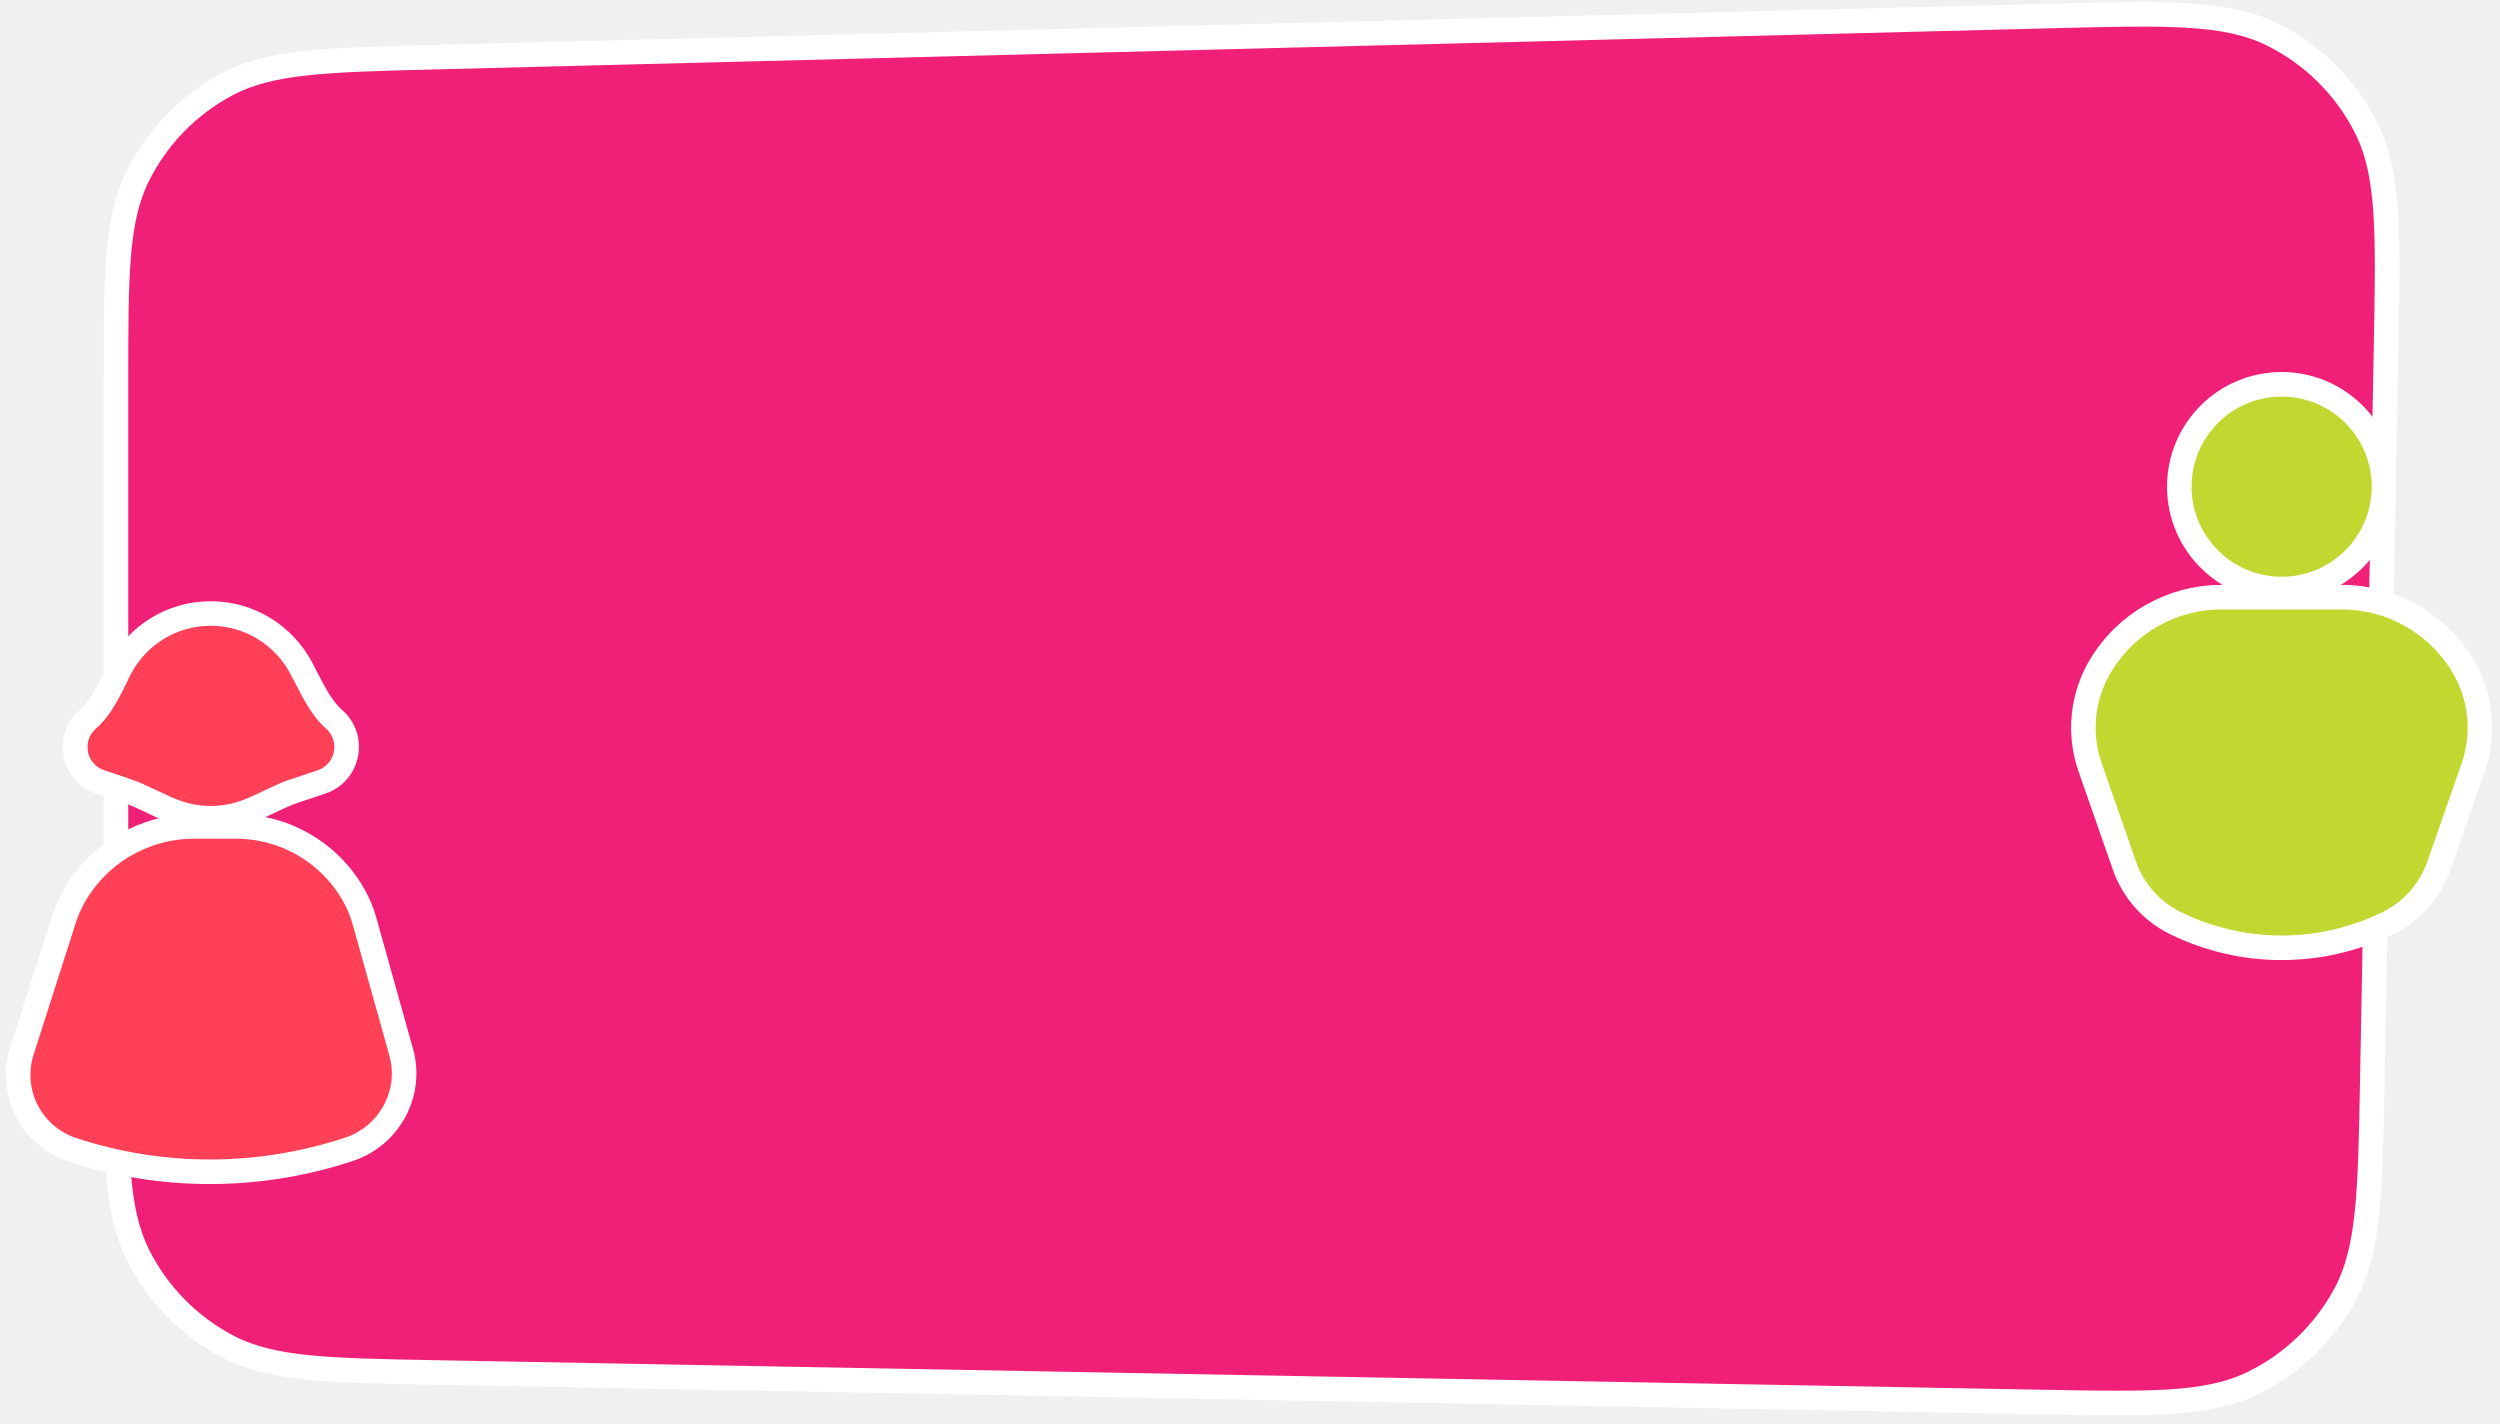
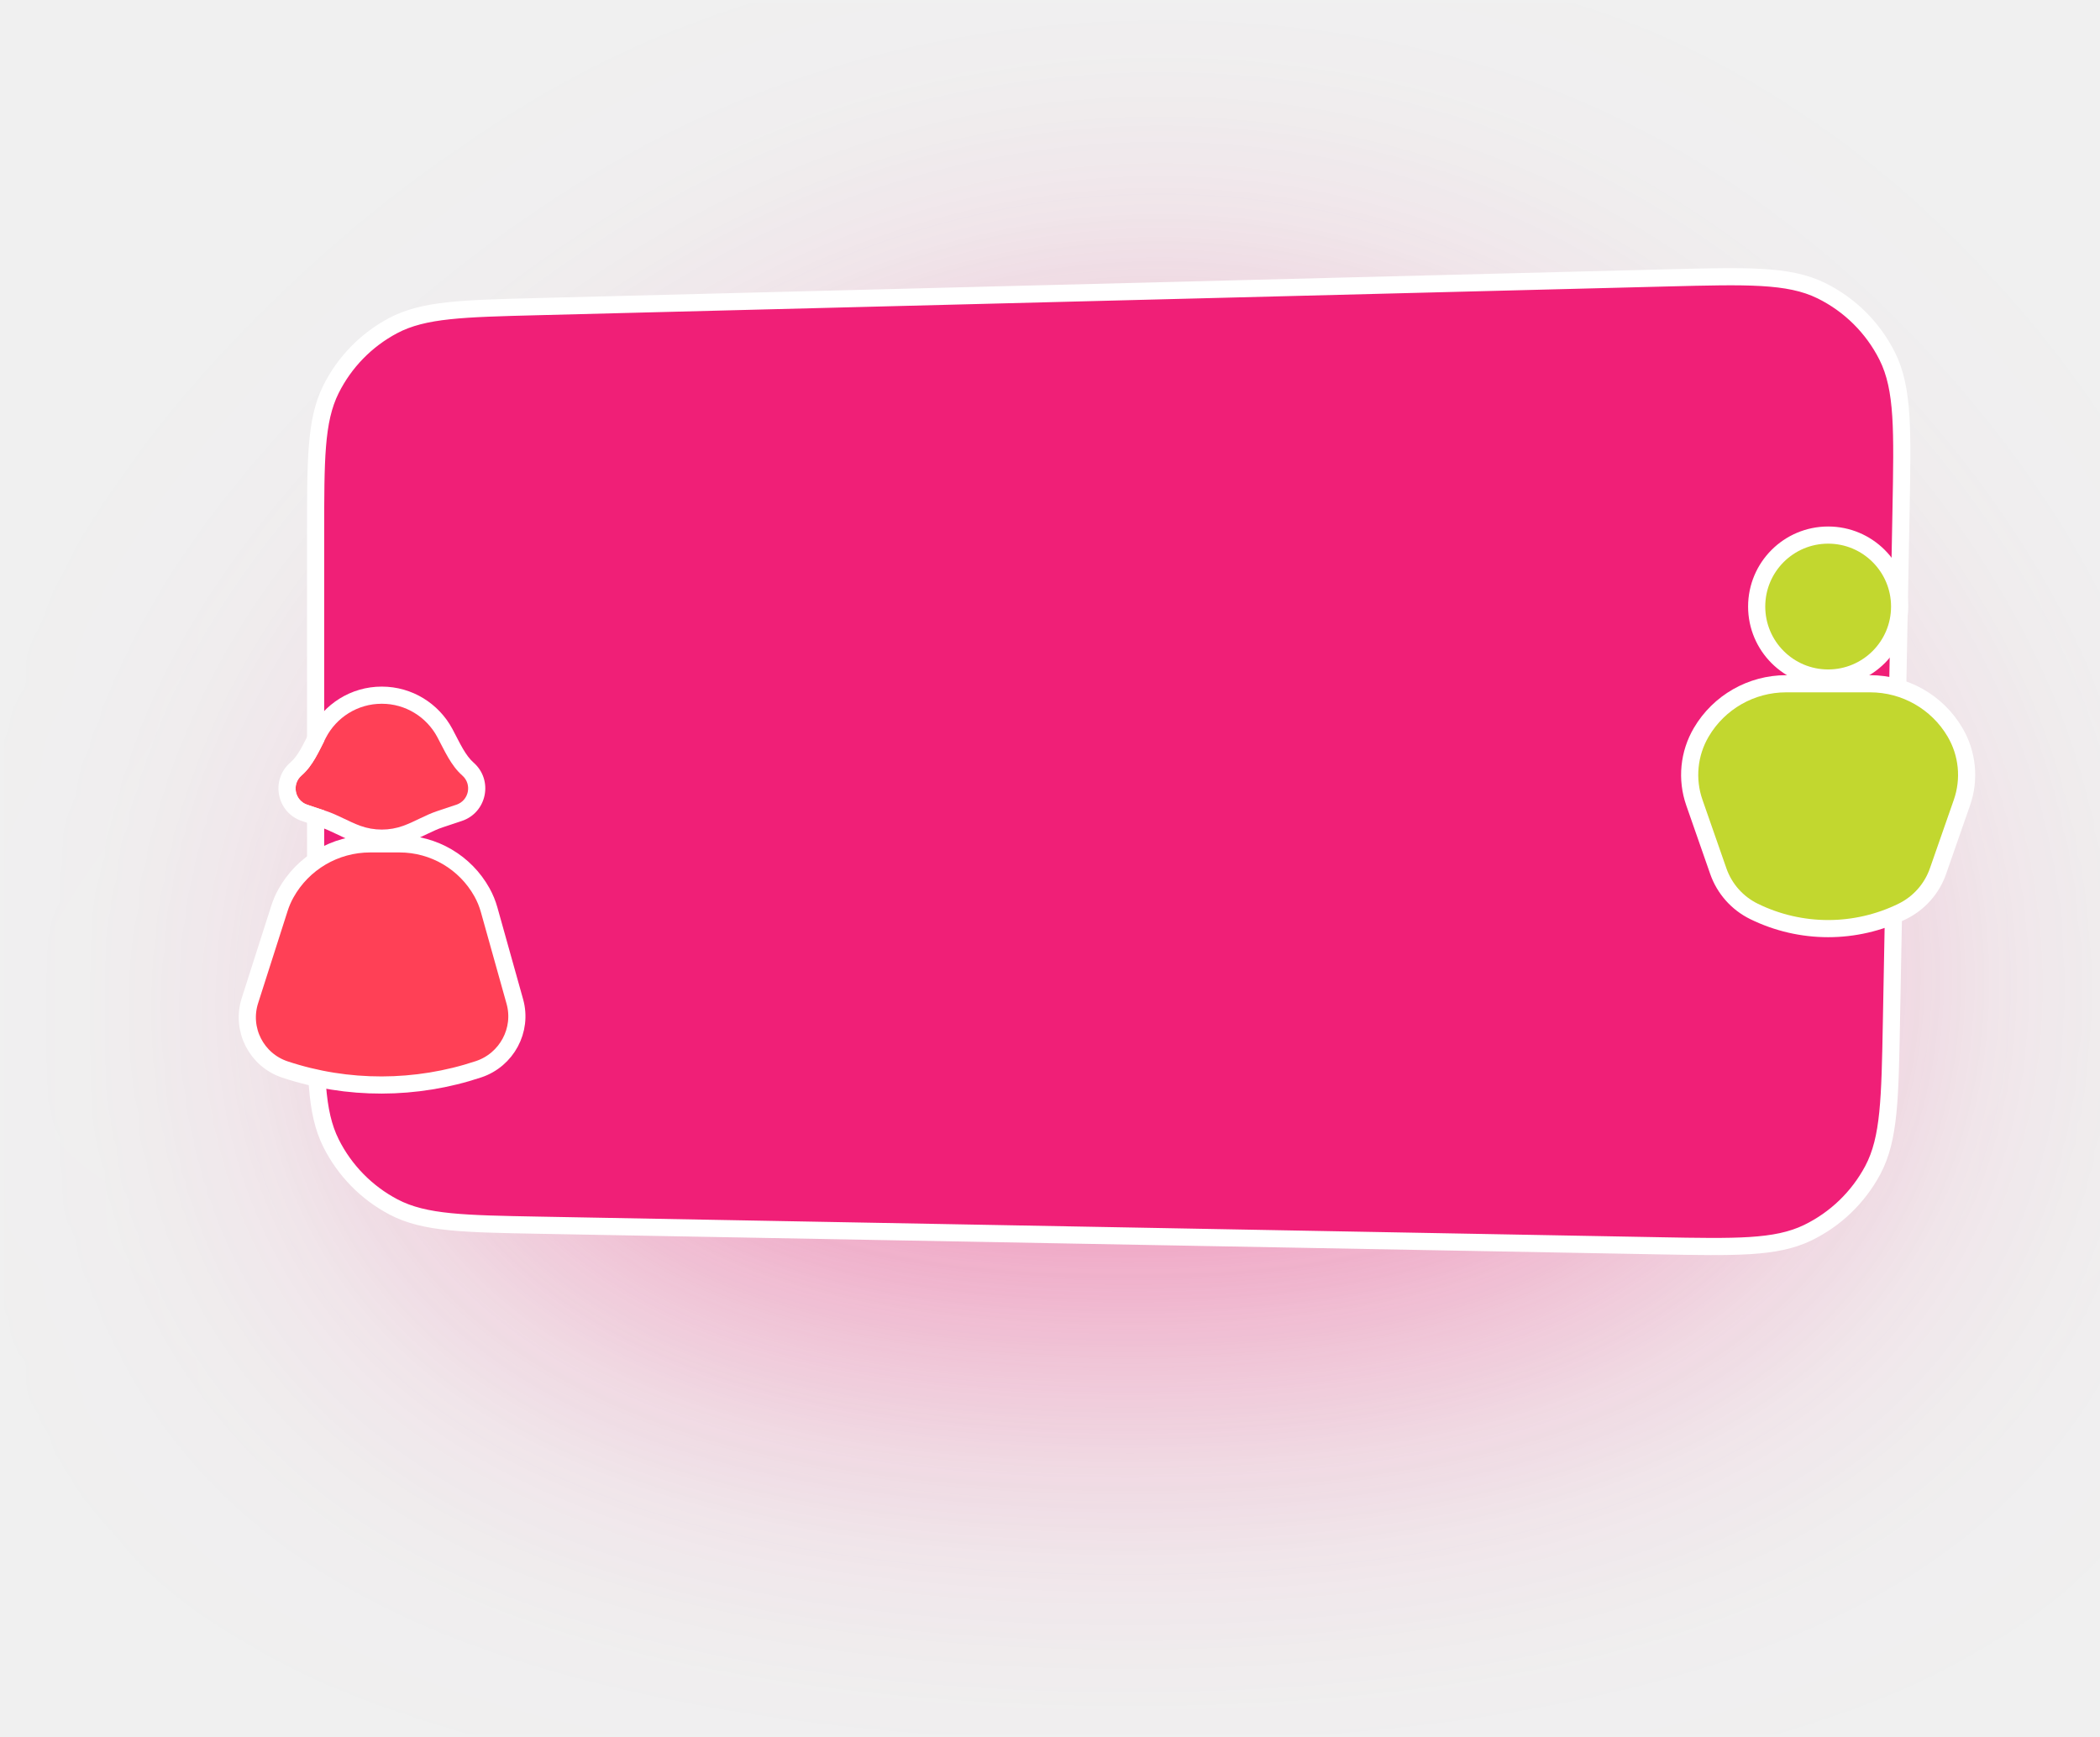
- <svg xmlns="http://www.w3.org/2000/svg" width="230" height="131" viewBox="0 0 230 131" fill="none">
-   <path d="M12.697 16.14C11.652 18.231 11.156 20.584 10.912 23.605C10.67 26.601 10.67 30.349 10.67 35.252V35.304V96.219V96.271C10.67 101.206 10.67 104.978 10.914 107.992C11.16 111.03 11.66 113.396 12.715 115.495C14.515 119.076 17.391 122.005 20.938 123.87C23.018 124.964 25.373 125.507 28.406 125.809C31.416 126.109 35.187 126.178 40.121 126.269L40.173 126.27L187.647 128.983L187.7 128.983C192.715 129.076 196.548 129.146 199.612 128.953C202.699 128.757 205.106 128.29 207.244 127.25C210.891 125.476 213.883 122.593 215.791 119.015C216.91 116.916 217.466 114.529 217.776 111.451C218.084 108.396 218.156 104.563 218.25 99.548L218.251 99.496L219.516 32.082L219.517 32.028C219.615 26.806 219.69 22.817 219.486 19.638C219.28 16.435 218.787 13.948 217.686 11.76C215.813 8.031 212.776 5.015 209.035 3.166C206.839 2.08 204.349 1.604 201.145 1.419C197.964 1.236 193.976 1.338 188.754 1.47L188.7 1.472L39.961 5.258L39.909 5.259C35.007 5.384 31.26 5.479 28.271 5.798C25.258 6.119 22.918 6.674 20.854 7.772C17.332 9.647 14.481 12.571 12.697 16.14Z" fill="#F01F77" stroke="white" stroke-width="2.26" />
-   <mask id="path-2-outside-1_3121_3406" maskUnits="userSpaceOnUse" x="5.033" y="54.574" width="28" height="22" fill="black">
-     <rect fill="white" x="5.033" y="54.574" width="28" height="22" />
-     <path fill-rule="evenodd" clip-rule="evenodd" d="M26.681 61.934C27.647 63.726 28.464 65.681 29.992 67.027C31.3 68.179 30.867 70.315 29.213 70.867L26.695 71.706C25.15 72.221 23.739 73.097 22.208 73.652C21.326 73.972 20.375 74.146 19.383 74.146C18.39 74.146 17.439 73.972 16.557 73.652C15.026 73.097 13.615 72.221 12.07 71.706L9.579 70.876C7.92 70.323 7.491 68.174 8.811 67.026C10.308 65.725 11.107 63.821 12.018 62.059C13.396 59.395 16.176 57.574 19.383 57.574C22.538 57.574 25.282 59.338 26.681 61.934Z" />
+ <svg xmlns="http://www.w3.org/2000/svg" width="341" height="282" viewBox="0 0 341 282" fill="none">
+   <g opacity="0.6" filter="url(#filter0_f_3123_3408)">
+     <path fill-rule="evenodd" clip-rule="evenodd" d="M177.677 208.221C70.395 206.499 46.5 176.221 105.992 117.388C165.485 58.555 219.125 59.416 266.915 119.972C314.705 180.527 284.959 209.944 177.677 208.221Z" fill="#F01F77" />
+   </g>
+   <path d="M53.75 63.208C52.461 65.785 51.85 68.686 51.549 72.409C51.25 76.103 51.25 80.723 51.25 86.767V86.831V161.92V161.984C51.25 168.068 51.25 172.717 51.551 176.433C51.855 180.178 52.471 183.094 53.772 185.681C55.991 190.096 59.535 193.706 63.908 196.005C66.472 197.353 69.375 198.023 73.114 198.396C76.823 198.765 81.472 198.851 87.554 198.963L87.619 198.964L269.408 202.307L269.473 202.309C275.656 202.422 280.381 202.509 284.157 202.271C287.964 202.03 290.929 201.454 293.566 200.172C298.061 197.985 301.749 194.431 304.102 190.02C305.481 187.434 306.167 184.491 306.548 180.696C306.927 176.931 307.016 172.206 307.132 166.024L307.133 165.959L308.693 82.86L308.694 82.794C308.815 76.356 308.908 71.439 308.656 67.519C308.402 63.571 307.794 60.506 306.438 57.808C304.128 53.212 300.384 49.493 295.773 47.214C293.066 45.876 289.997 45.289 286.047 45.061C282.126 44.836 277.21 44.961 270.773 45.125L270.707 45.126L87.357 49.793L87.293 49.795C81.251 49.949 76.632 50.066 72.947 50.459C69.233 50.854 66.349 51.539 63.805 52.893C59.463 55.203 55.949 58.809 53.75 63.208Z" fill="#F01F77" stroke="white" stroke-width="2.786" />
+   <mask id="path-3-outside-1_3123_3408" maskUnits="userSpaceOnUse" x="45.001" y="111.285" width="34" height="27" fill="black">
+     <rect fill="white" x="45.001" y="111.285" width="34" height="27" />
+     <path fill-rule="evenodd" clip-rule="evenodd" d="M70.99 119.663C72.18 121.872 73.187 124.283 75.07 125.941C76.683 127.361 76.148 129.995 74.11 130.674L70.989 131.714C69.09 132.347 67.356 133.422 65.474 134.105C64.387 134.499 63.214 134.714 61.991 134.714C60.769 134.714 59.596 134.499 58.509 134.105C56.627 133.422 54.893 132.347 52.993 131.714L49.906 130.685C47.861 130.003 47.332 127.355 48.959 125.94C50.804 124.336 51.789 121.989 52.911 119.817C54.609 116.531 58.038 114.285 61.991 114.285C65.883 114.285 69.266 116.461 70.99 119.663Z" />
  </mask>
-   <path fill-rule="evenodd" clip-rule="evenodd" d="M26.681 61.934C27.647 63.726 28.464 65.681 29.992 67.027C31.3 68.179 30.867 70.315 29.213 70.867L26.695 71.706C25.15 72.221 23.739 73.097 22.208 73.652C21.326 73.972 20.375 74.146 19.383 74.146C18.39 74.146 17.439 73.972 16.557 73.652C15.026 73.097 13.615 72.221 12.07 71.706L9.579 70.876C7.92 70.323 7.491 68.174 8.811 67.026C10.308 65.725 11.107 63.821 12.018 62.059C13.396 59.395 16.176 57.574 19.383 57.574C22.538 57.574 25.282 59.338 26.681 61.934Z" fill="#FF4056" />
-   <path d="M29.213 70.867L28.499 68.723L29.213 70.867ZM9.579 70.876L8.865 73.02L8.865 73.02L9.579 70.876ZM16.557 73.652L15.787 75.776L16.557 73.652ZM12.07 71.706L11.355 73.85L12.07 71.706ZM29.992 67.027L28.499 68.723L29.992 67.027ZM28.499 68.723L29.928 73.011C33.235 71.908 34.102 67.635 31.486 65.331L28.499 68.723ZM28.499 68.723L25.98 69.562L27.41 73.85L29.928 73.011L28.499 68.723ZM21.437 71.528C20.799 71.759 20.108 71.886 19.383 71.886V76.406C20.641 76.406 21.853 76.184 22.978 75.776L21.437 71.528ZM19.383 71.886C18.657 71.886 17.966 71.759 17.328 71.528L15.787 75.776C16.912 76.184 18.124 76.406 19.383 76.406V71.886ZM12.784 69.562L10.294 68.732L8.865 73.02L11.355 73.85L12.784 69.562ZM10.294 68.732L10.294 68.732L7.328 65.321C4.688 67.617 5.545 71.913 8.865 73.02L10.294 68.732ZM14.025 63.097C15.03 61.154 17.054 59.834 19.383 59.834V55.314C15.299 55.314 11.761 57.636 10.011 61.021L14.025 63.097ZM19.383 59.834C21.674 59.834 23.671 61.113 24.692 63.006L28.67 60.861C26.892 57.564 23.402 55.314 19.383 55.314V59.834ZM10.294 68.732C12.21 67.066 13.248 64.601 14.025 63.097L10.011 61.021C8.966 63.042 8.406 64.384 7.328 65.321L10.294 68.732ZM25.98 69.562C25.057 69.87 24.2 70.277 23.471 70.625C22.703 70.993 22.077 71.296 21.437 71.528L22.978 75.776C23.87 75.453 24.715 75.041 25.422 74.703C26.167 74.346 26.788 74.057 27.41 73.85L25.98 69.562ZM17.328 71.528C16.688 71.296 16.062 70.993 15.294 70.625C14.565 70.277 13.708 69.87 12.784 69.562L11.355 73.85C11.977 74.057 12.597 74.346 13.343 74.702C14.05 75.04 14.895 75.453 15.787 75.776L17.328 71.528ZM31.486 65.331C30.976 64.882 30.532 64.284 30.076 63.506C29.575 62.65 29.237 61.913 28.67 60.861L24.692 63.006C25.091 63.746 25.645 64.883 26.176 65.79C26.752 66.773 27.481 67.826 28.499 68.723L31.486 65.331Z" fill="white" mask="url(#path-2-outside-1_3121_3406)" />
-   <path d="M17.84 76.034C13.236 76.034 8.994 78.53 6.758 82.555C6.411 83.178 6.127 83.835 5.91 84.514L2.016 96.683C0.808 100.458 2.861 104.502 6.62 105.755C14.874 108.507 23.893 108.472 32.141 105.723C35.828 104.494 37.965 100.568 36.911 96.804L33.526 84.713C33.302 83.914 32.986 83.145 32.583 82.42C30.393 78.479 26.239 76.034 21.73 76.034H17.84Z" fill="#FF4056" stroke="white" stroke-width="2.26" />
-   <path d="M226.616 61.312L225.643 61.886L226.616 61.312C224.283 57.363 220.038 54.94 215.452 54.94H204.376C199.789 54.94 195.544 57.363 193.211 61.312C191.553 64.12 191.216 67.516 192.291 70.596L195.444 79.628C196.253 81.946 197.942 83.851 200.146 84.931C206.308 87.952 213.52 87.952 219.681 84.931C221.885 83.851 223.575 81.946 224.384 79.628L227.537 70.596C228.612 67.516 228.275 64.12 226.616 61.312Z" fill="#C2D72F" stroke="white" stroke-width="2.26" />
-   <circle cx="209.912" cy="44.774" r="9.416" fill="#C2D72F" stroke="white" stroke-width="2.26" />
+   <path fill-rule="evenodd" clip-rule="evenodd" d="M70.99 119.663C72.18 121.872 73.187 124.283 75.07 125.941C76.683 127.361 76.148 129.995 74.11 130.674L70.989 131.714C69.09 132.347 67.356 133.422 65.474 134.105C64.387 134.499 63.214 134.714 61.991 134.714C60.769 134.714 59.596 134.499 58.509 134.105C56.627 133.422 54.893 132.347 52.993 131.714L49.906 130.685C47.861 130.003 47.332 127.355 48.959 125.94C50.804 124.336 51.789 121.989 52.911 119.817C54.609 116.531 58.038 114.285 61.991 114.285C65.883 114.285 69.266 116.461 70.99 119.663Z" fill="#FF4056" />
+   <path d="M74.11 130.674L74.991 133.317H74.991L74.11 130.674ZM49.906 130.685L50.787 128.043L49.906 130.685ZM48.959 125.94L47.132 123.838H47.132L48.959 125.94ZM52.911 119.817L55.386 121.096L52.911 119.817ZM70.989 131.714L70.108 129.072L70.989 131.714ZM75.07 125.941L73.229 128.032V128.032L75.07 125.941ZM70.99 119.663L68.538 120.984L70.99 119.663ZM73.229 128.032L74.991 133.317C79.068 131.958 80.136 126.69 76.911 123.85L73.229 128.032ZM73.229 128.032L70.108 129.072L71.87 134.357L74.991 133.317L73.229 128.032ZM64.524 131.486C63.737 131.771 62.886 131.928 61.991 131.928V137.499C63.543 137.499 65.037 137.226 66.423 136.724L64.524 131.486ZM61.991 131.928C61.097 131.928 60.245 131.771 59.459 131.486L57.559 136.724C58.946 137.226 60.44 137.499 61.991 137.499V131.928ZM53.874 129.072L50.787 128.043L49.025 133.328L52.112 134.357L53.874 129.072ZM50.787 128.043L50.787 128.043L47.132 123.838C43.877 126.668 44.934 131.964 49.025 133.328L50.787 128.043ZM55.386 121.096C56.624 118.699 59.12 117.071 61.991 117.071V111.499C56.956 111.499 52.593 114.363 50.436 118.539L55.386 121.096ZM61.991 117.071C64.818 117.071 67.28 118.648 68.538 120.984L73.443 118.343C71.252 114.274 66.948 111.499 61.991 111.499V117.071ZM50.787 128.043C53.149 125.989 54.428 122.95 55.386 121.096L50.436 118.539C49.15 121.029 48.46 122.683 47.132 123.838L50.787 128.043ZM70.108 129.072C68.973 129.45 67.919 129.95 67.024 130.378C66.08 130.829 65.31 131.201 64.524 131.486L66.423 136.724C67.519 136.326 68.558 135.82 69.426 135.404C70.343 134.966 71.106 134.612 71.87 134.357L70.108 129.072ZM59.459 131.486C58.673 131.201 57.903 130.829 56.959 130.378C56.063 129.95 55.01 129.45 53.874 129.072L52.112 134.357C52.876 134.612 53.64 134.966 54.556 135.404C55.425 135.82 56.463 136.326 57.559 136.724L59.459 131.486ZM76.911 123.85C76.283 123.297 75.736 122.561 75.174 121.601C74.558 120.548 74.141 119.638 73.443 118.343L68.538 120.984C69.03 121.898 69.711 123.297 70.366 124.416C71.076 125.628 71.974 126.927 73.229 128.032L76.911 123.85Z" fill="white" mask="url(#path-3-outside-1_3123_3408)" />
+   <path d="M60.09 137.037C54.415 137.037 49.185 140.114 46.429 145.075C46.002 145.844 45.652 146.653 45.384 147.49L40.584 162.492C39.095 167.145 41.625 172.13 46.26 173.675C56.434 177.066 67.552 177.024 77.719 173.634C82.264 172.119 84.899 167.28 83.6 162.641L79.426 147.735C79.151 146.751 78.761 145.802 78.265 144.909C75.565 140.05 70.444 137.037 64.886 137.037H60.09Z" fill="#FF4056" stroke="white" stroke-width="2.786" />
+   <path d="M290.03 111.037C284.377 111.037 279.143 114.023 276.268 118.891C274.223 122.352 273.808 126.539 275.133 130.335L279.02 141.47C280.017 144.327 282.1 146.675 284.816 148.007C292.412 151.73 301.302 151.73 308.898 148.007C311.614 146.675 313.697 144.327 314.694 141.47L318.581 130.335C319.906 126.539 319.491 122.352 317.446 118.891C314.571 114.023 309.338 111.037 303.684 111.037H290.03Z" fill="#C2D72F" stroke="white" stroke-width="2.786" />
+   <circle cx="296.857" cy="98.499" r="11.607" fill="#C2D72F" stroke="white" stroke-width="2.786" />
+   <defs>
+     <filter id="filter0_f_3123_3408" x="0.802" y="0.541" width="361.562" height="281.109" filterUnits="userSpaceOnUse" color-interpolation-filters="sRGB">
+       <feFlood flood-opacity="0" result="BackgroundImageFix" />
+       <feBlend mode="normal" in="SourceGraphic" in2="BackgroundImageFix" result="shape" />
+       <feGaussianBlur stdDeviation="36.679" result="effect1_foregroundBlur_3123_3408" />
+     </filter>
+   </defs>
</svg>
